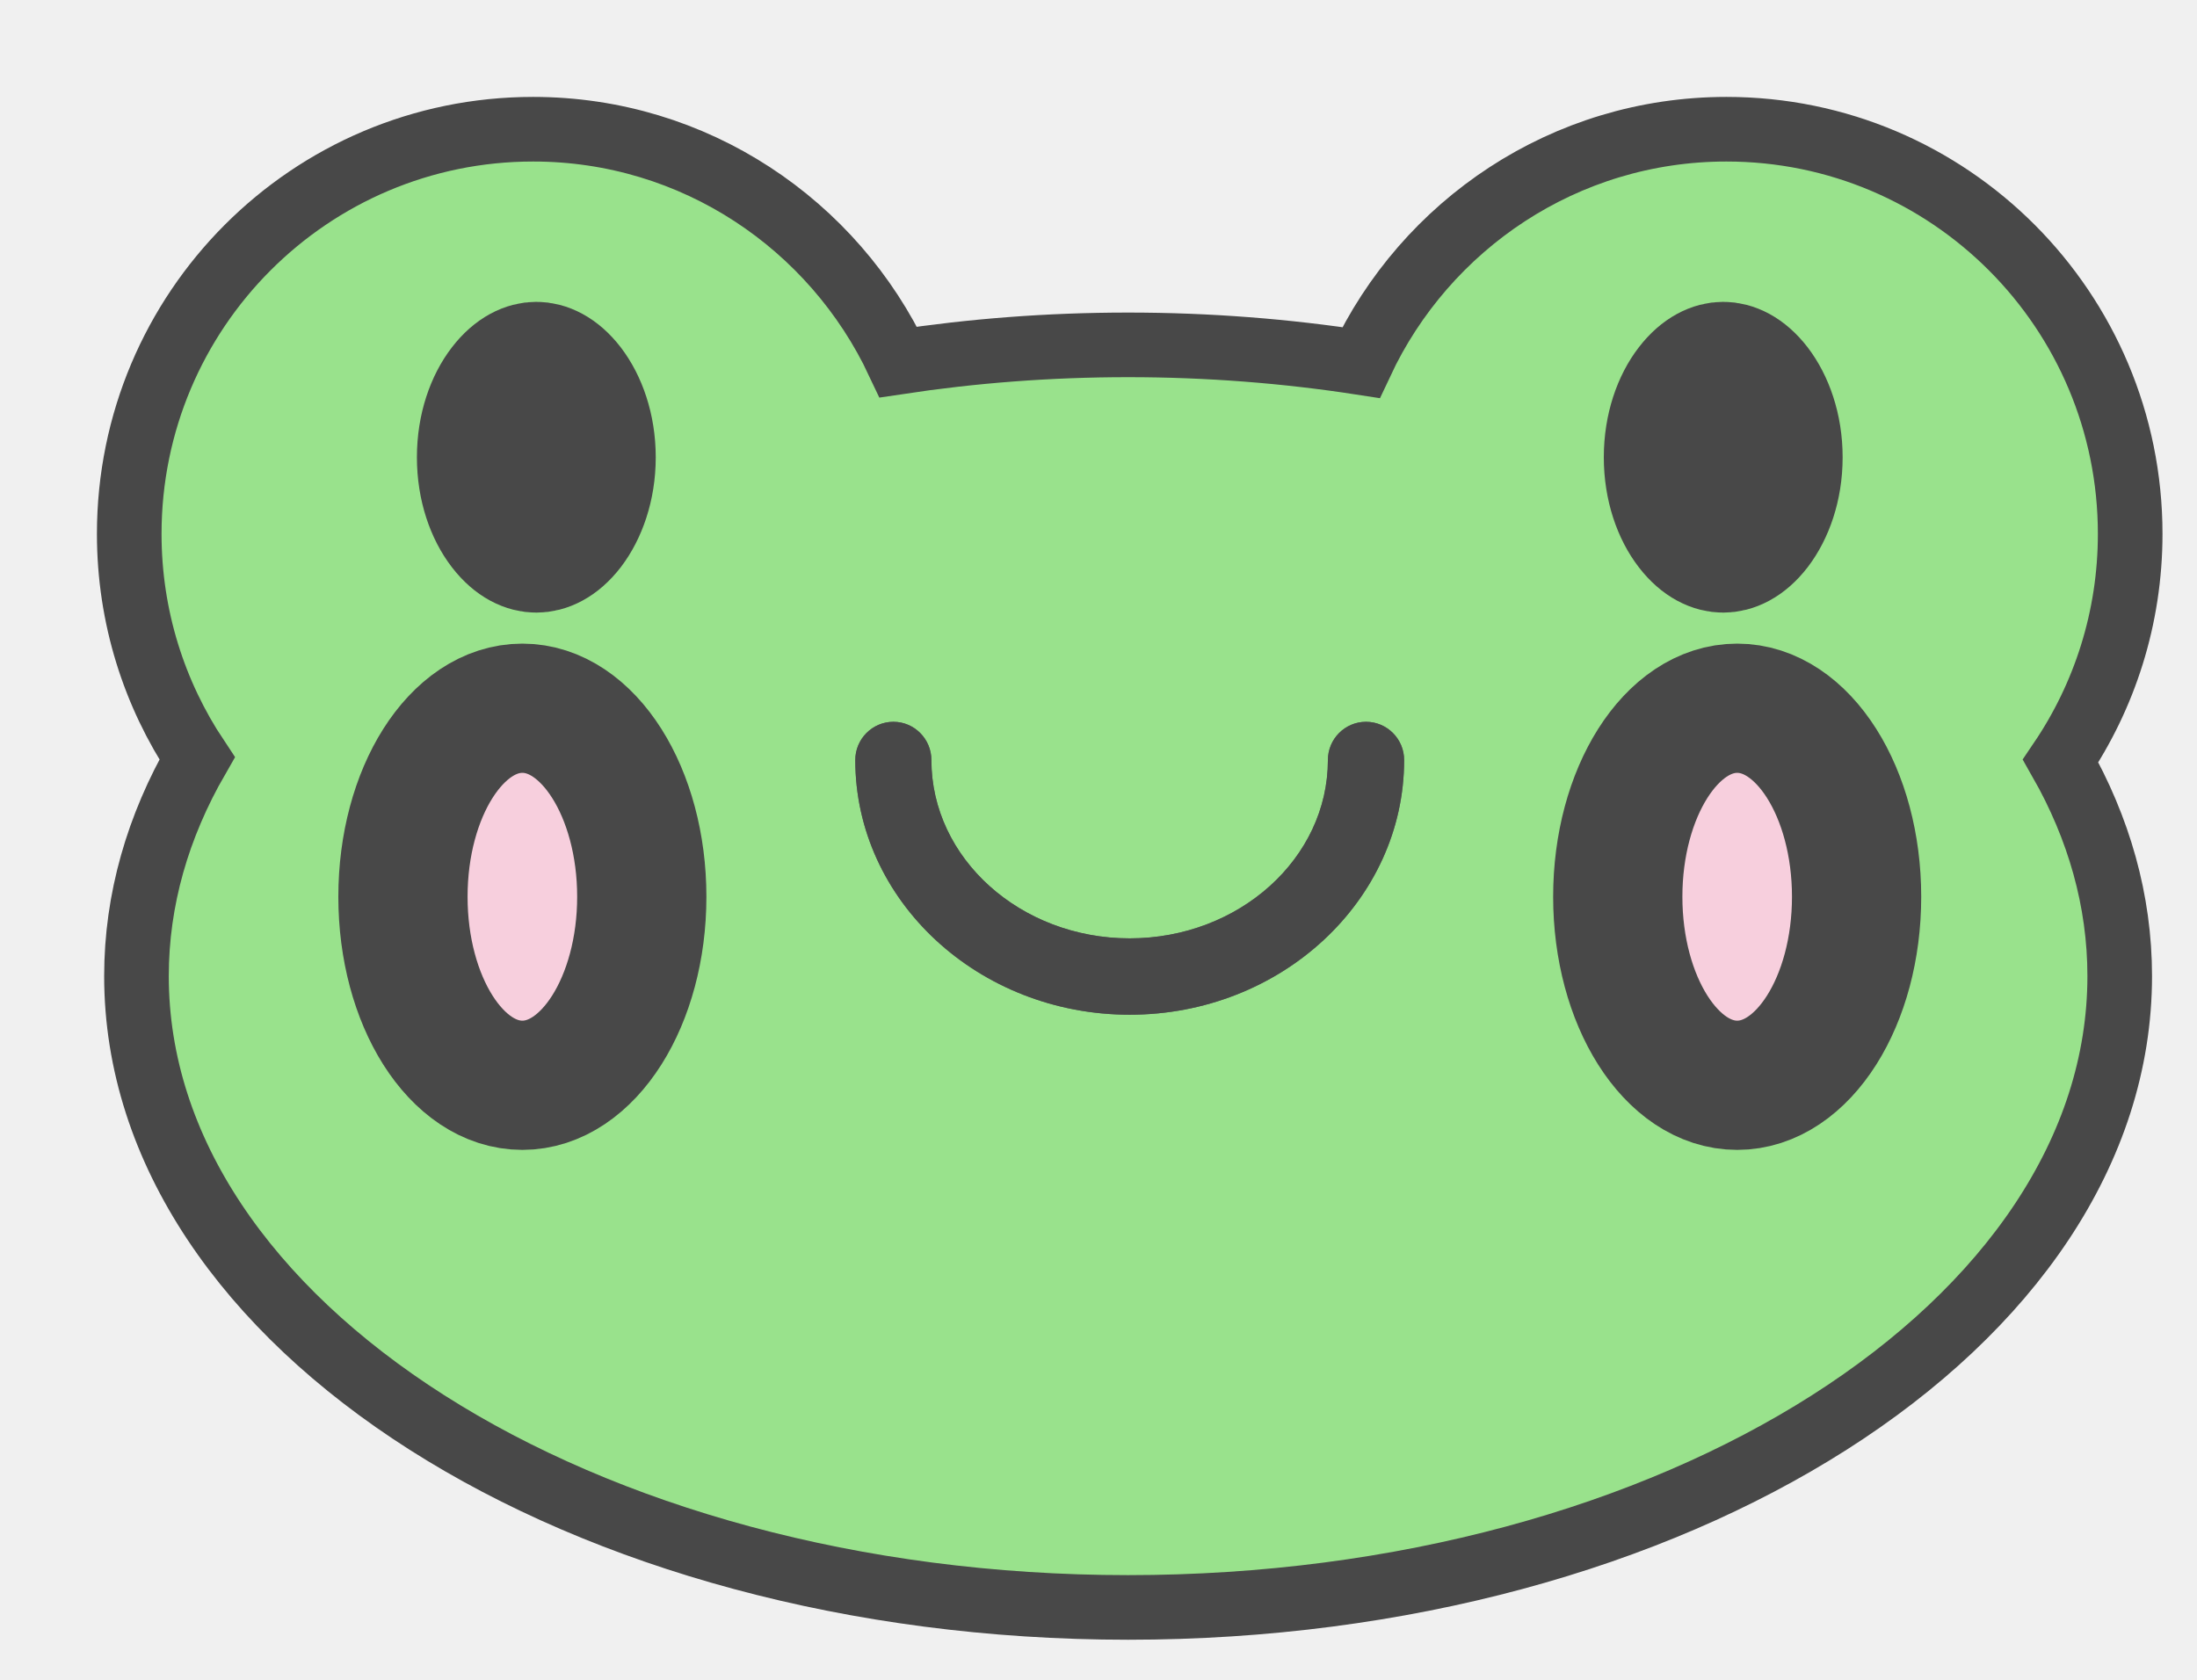
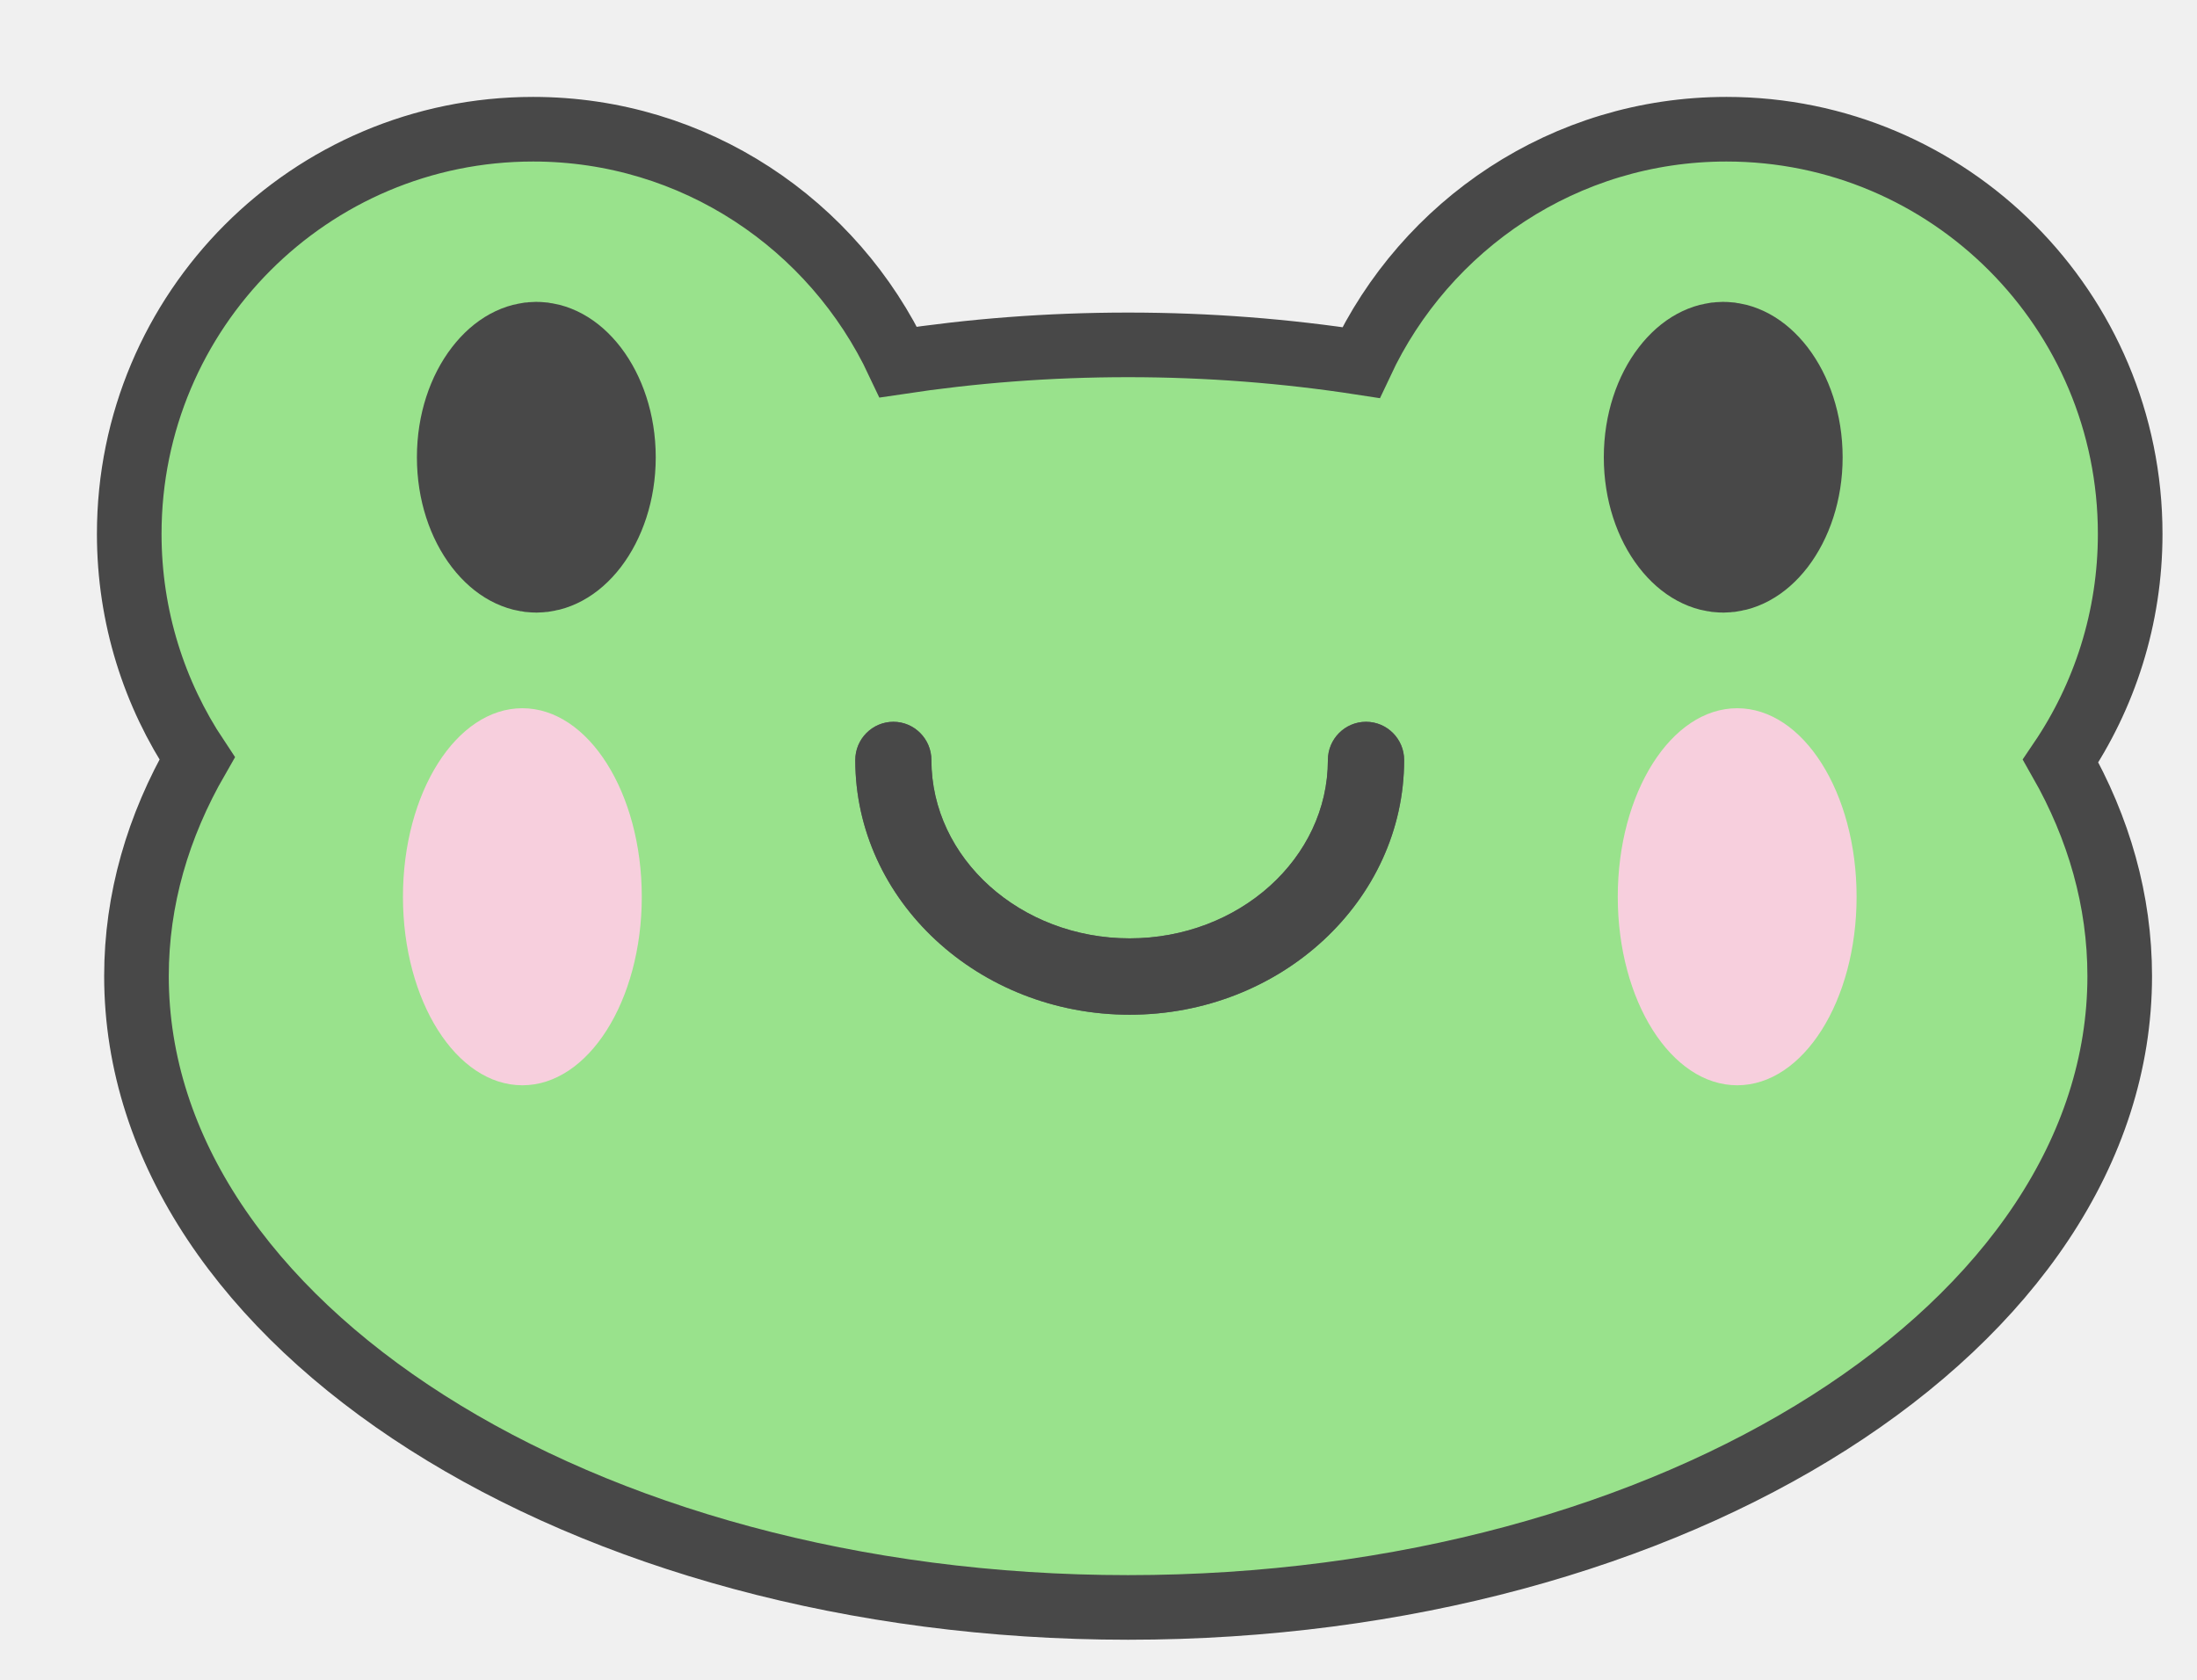
<svg xmlns="http://www.w3.org/2000/svg" width="17" height="13" viewBox="0 0 17 13" fill="none">
  <g opacity="0.7">
    <path d="M16.483 4.132C16.483 2.402 15.085 1 13.359 1C12.107 1 11.03 1.74 10.531 2.806C9.953 2.717 9.35 2.669 8.73 2.669C8.109 2.669 7.522 2.716 6.951 2.802C6.451 1.738 5.375 1 4.125 1C2.399 1 1 2.402 1 4.132C1 4.775 1.194 5.372 1.525 5.869C1.222 6.395 1.056 6.962 1.056 7.554C1.056 10.252 4.492 12.44 8.729 12.44C12.967 12.44 16.402 10.252 16.402 7.554C16.402 6.97 16.241 6.409 15.945 5.889C16.284 5.388 16.483 4.783 16.483 4.132L16.483 4.132Z" fill="#74DB61" stroke="black" stroke-width="0.5" />
    <path d="M4.574 3.539C4.574 3.77 4.501 3.962 4.407 4.085C4.313 4.207 4.218 4.241 4.15 4.241C4.082 4.241 3.987 4.207 3.893 4.085C3.798 3.962 3.726 3.77 3.726 3.539C3.726 3.308 3.798 3.116 3.893 2.993C3.987 2.871 4.082 2.836 4.15 2.836C4.218 2.836 4.313 2.871 4.407 2.993C4.501 3.116 4.574 3.308 4.574 3.539Z" fill="#242E24" stroke="black" />
    <path d="M13.758 3.539C13.758 3.77 13.685 3.962 13.591 4.085C13.497 4.207 13.402 4.241 13.334 4.241C13.266 4.241 13.171 4.207 13.077 4.085C12.982 3.962 12.91 3.77 12.91 3.539C12.91 3.308 12.982 3.116 13.077 2.993C13.171 2.871 13.266 2.836 13.334 2.836C13.402 2.836 13.497 2.871 13.591 2.993C13.685 3.116 13.758 3.308 13.758 3.539Z" fill="#242E24" stroke="black" />
    <path d="M4.042 8.399C4.552 8.399 4.966 7.746 4.966 6.94C4.966 6.134 4.552 5.481 4.042 5.481C3.531 5.481 3.118 6.134 3.118 6.94C3.118 7.746 3.531 8.399 4.042 8.399Z" fill="#F9C1D4" />
-     <path d="M4.042 8.399C4.552 8.399 4.966 7.746 4.966 6.94C4.966 6.134 4.552 5.481 4.042 5.481C3.531 5.481 3.118 6.134 3.118 6.94C3.118 7.746 3.531 8.399 4.042 8.399Z" stroke="black" />
    <path d="M13.442 8.399C13.953 8.399 14.366 7.746 14.366 6.94C14.366 6.134 13.953 5.481 13.442 5.481C12.932 5.481 12.518 6.134 12.518 6.94C12.518 7.746 12.932 8.399 13.442 8.399Z" fill="#F9C1D4" />
-     <path d="M13.442 8.399C13.953 8.399 14.366 7.746 14.366 6.94C14.366 6.134 13.953 5.481 13.442 5.481C12.932 5.481 12.518 6.134 12.518 6.94C12.518 7.746 12.932 8.399 13.442 8.399Z" stroke="black" />
    <mask id="path-6-inside-1_27_26696" fill="white">
      <path d="M8.742 7.853C7.57 7.853 6.618 6.969 6.618 5.882C6.618 5.719 6.75 5.586 6.913 5.586C7.075 5.586 7.207 5.719 7.207 5.882C7.207 6.643 7.896 7.262 8.741 7.262C9.587 7.262 10.275 6.643 10.275 5.882C10.275 5.719 10.407 5.586 10.57 5.586C10.733 5.586 10.865 5.719 10.865 5.882C10.865 6.969 9.912 7.853 8.741 7.853H8.742Z" />
    </mask>
    <path d="M8.742 7.853C7.57 7.853 6.618 6.969 6.618 5.882C6.618 5.719 6.75 5.586 6.913 5.586C7.075 5.586 7.207 5.719 7.207 5.882C7.207 6.643 7.896 7.262 8.741 7.262C9.587 7.262 10.275 6.643 10.275 5.882C10.275 5.719 10.407 5.586 10.57 5.586C10.733 5.586 10.865 5.719 10.865 5.882C10.865 6.969 9.912 7.853 8.741 7.853H8.742Z" fill="#242E24" />
    <path d="M8.742 6.853C8.051 6.853 7.618 6.348 7.618 5.882H5.618C5.618 7.59 7.09 8.853 8.742 8.853V6.853ZM7.618 5.882C7.618 6.269 7.304 6.586 6.913 6.586V4.586C6.195 4.586 5.618 5.169 5.618 5.882H7.618ZM6.913 6.586C6.521 6.586 6.207 6.269 6.207 5.882H8.207C8.207 5.169 7.63 4.586 6.913 4.586V6.586ZM6.207 5.882C6.207 7.292 7.446 8.262 8.741 8.262V6.262C8.562 6.262 8.418 6.196 8.326 6.114C8.236 6.033 8.207 5.949 8.207 5.882H6.207ZM8.741 8.262C10.037 8.262 11.275 7.292 11.275 5.882H9.275C9.275 5.949 9.247 6.033 9.157 6.114C9.065 6.196 8.92 6.262 8.741 6.262V8.262ZM11.275 5.882C11.275 6.269 10.961 6.586 10.57 6.586V4.586C9.853 4.586 9.275 5.168 9.275 5.882H11.275ZM10.57 6.586C10.179 6.586 9.865 6.269 9.865 5.882H11.865C11.865 5.168 11.287 4.586 10.57 4.586V6.586ZM9.865 5.882C9.865 6.348 9.431 6.853 8.741 6.853V8.853C10.393 8.853 11.865 7.59 11.865 5.882H9.865ZM8.741 8.853H8.742V6.853H8.741V8.853Z" fill="black" mask="url(#path-6-inside-1_27_26696)" />
  </g>
</svg>
